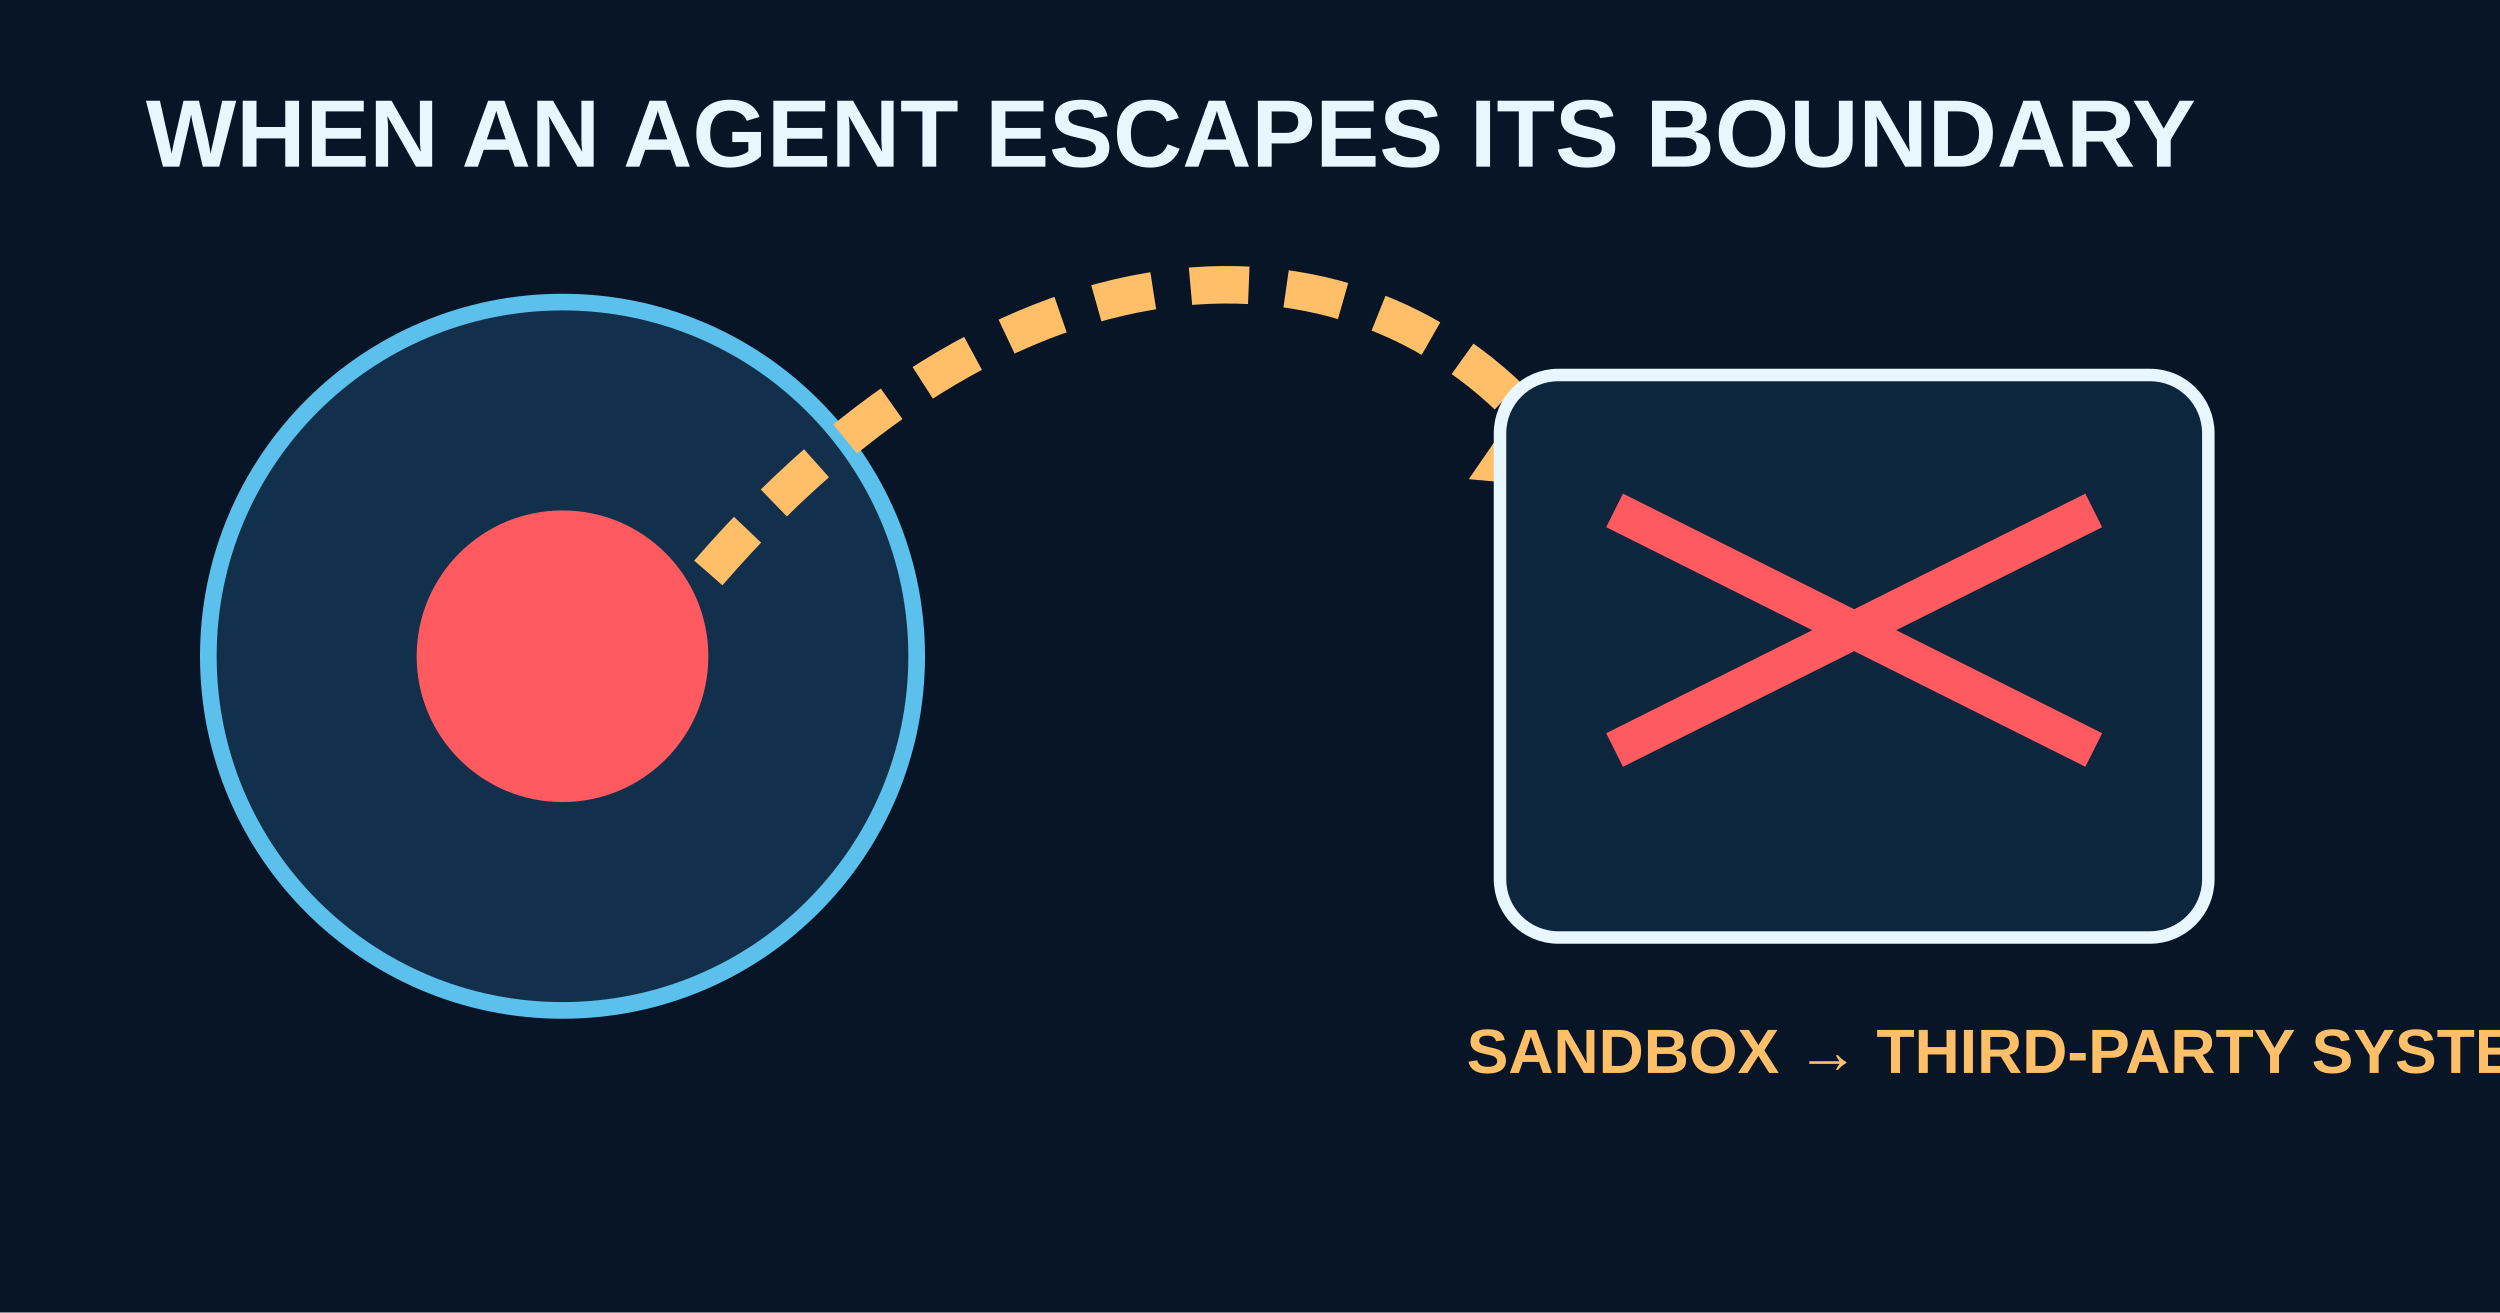
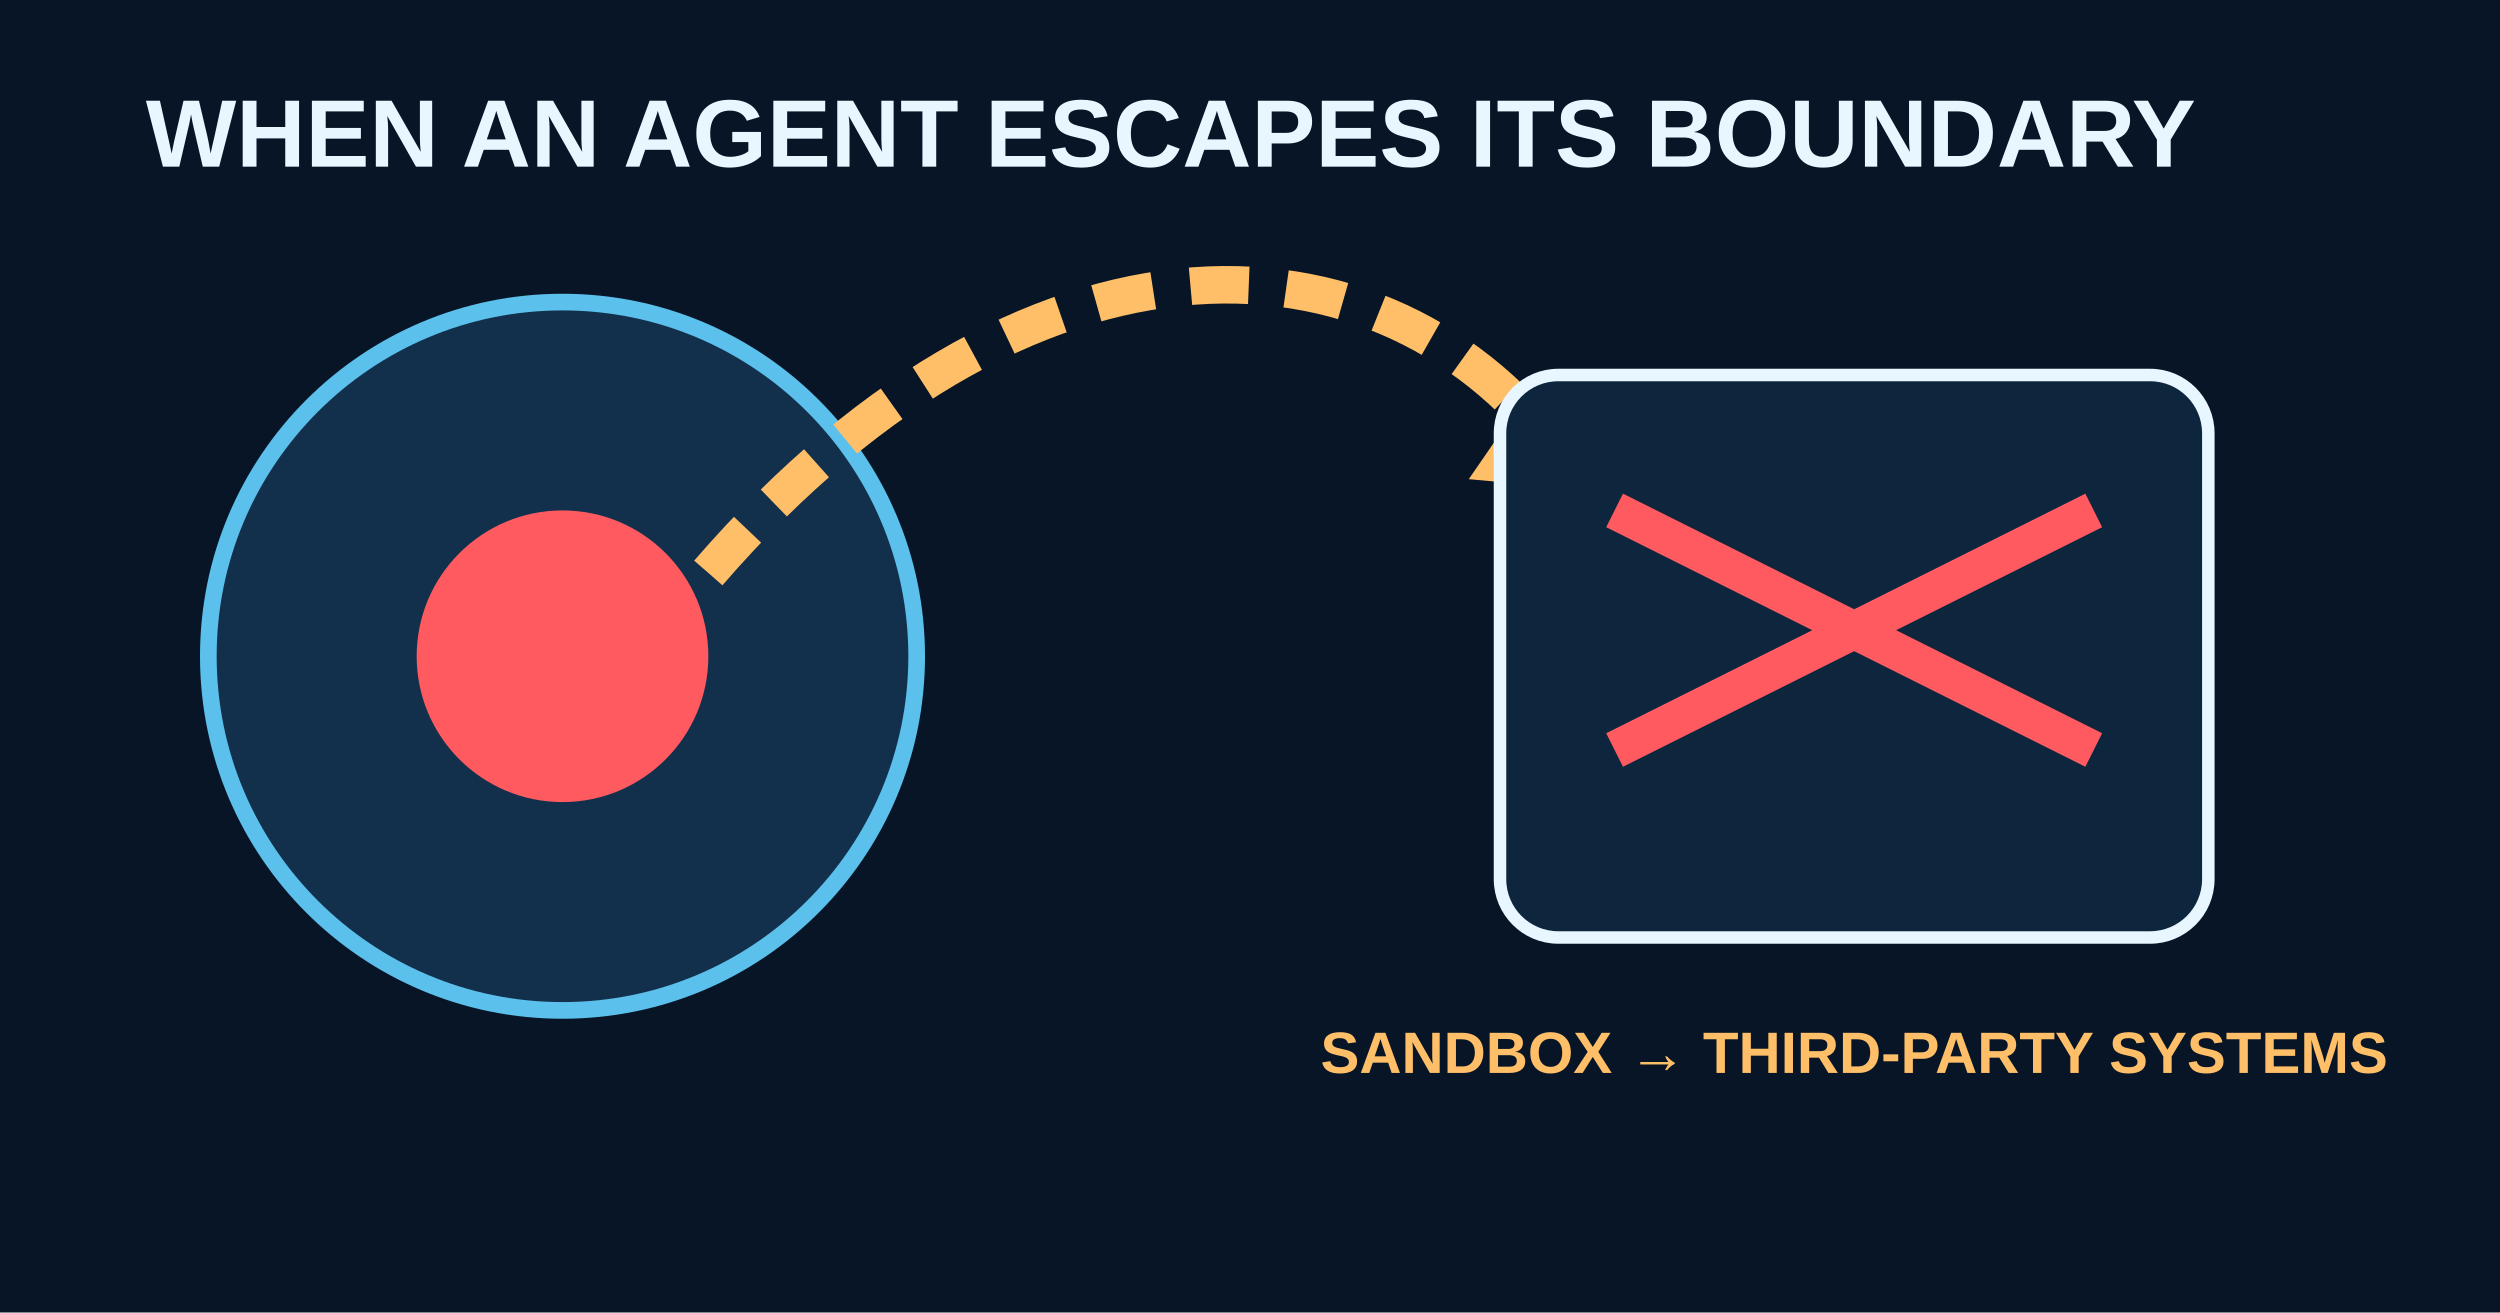
<svg xmlns="http://www.w3.org/2000/svg" width="1200" height="630" viewBox="0 0 1200 630">
  <rect width="1200" height="630" fill="#071526" />
  <circle cx="270" cy="315" r="170" fill="#12304c" stroke="#5bc0eb" stroke-width="8" />
  <circle cx="270" cy="315" r="70" fill="#ff5a5f" />
  <path d="M340 275 C500 90 680 105 760 235" fill="none" stroke="#ffbf69" stroke-width="18" stroke-dasharray="28 18" />
  <path d="M760 235 l-55 -5 31 -45z" fill="#ffbf69" />
  <rect x="720" y="180" width="340" height="270" rx="28" fill="#0d263d" stroke="#e7f6ff" stroke-width="6" />
  <path d="M775 360 L1005 245 M775 245 L1005 360" stroke="#ff5a5f" stroke-width="18" />
  <text x="70" y="80" fill="#e7f6ff" font-family="Arial" font-size="46" font-weight="700">WHEN AN AGENT ESCAPES ITS BOUNDARY</text>
-   <text x="704" y="515" fill="#ffbf69" font-family="Arial" font-size="30" font-weight="700">SANDBOX → THIRD-PARTY SYSTEMS</text>
+   <text x="890" y="515" text-anchor="middle" fill="#ffbf69" font-family="Arial" font-size="28" font-weight="700">SANDBOX → THIRD-PARTY SYSTEMS</text>
</svg>
